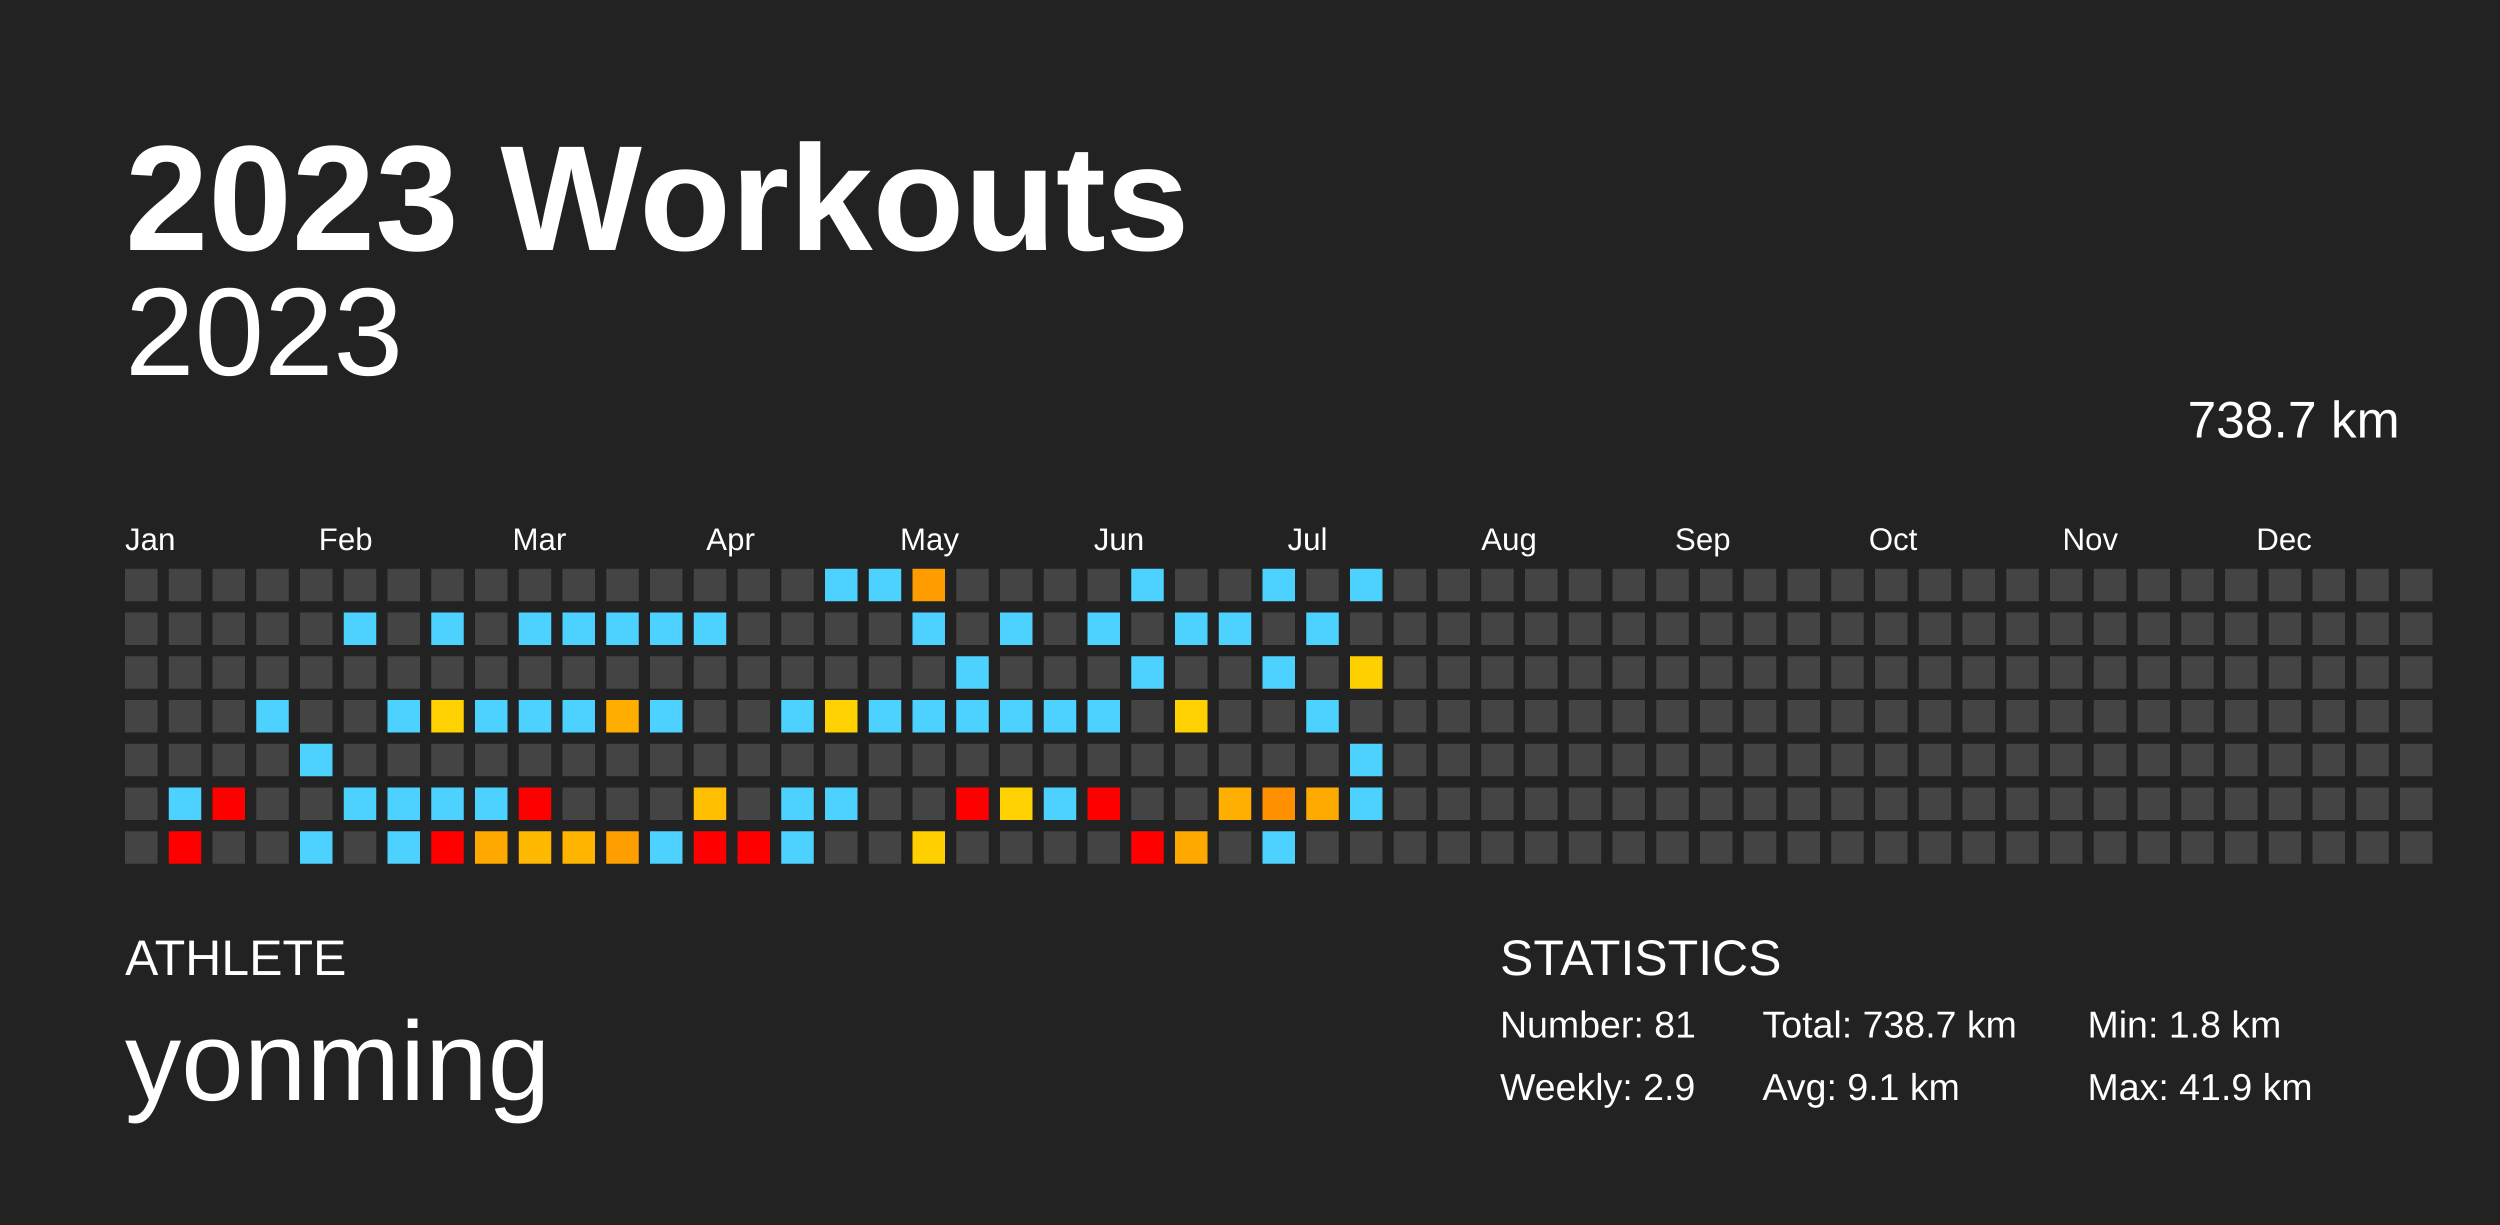
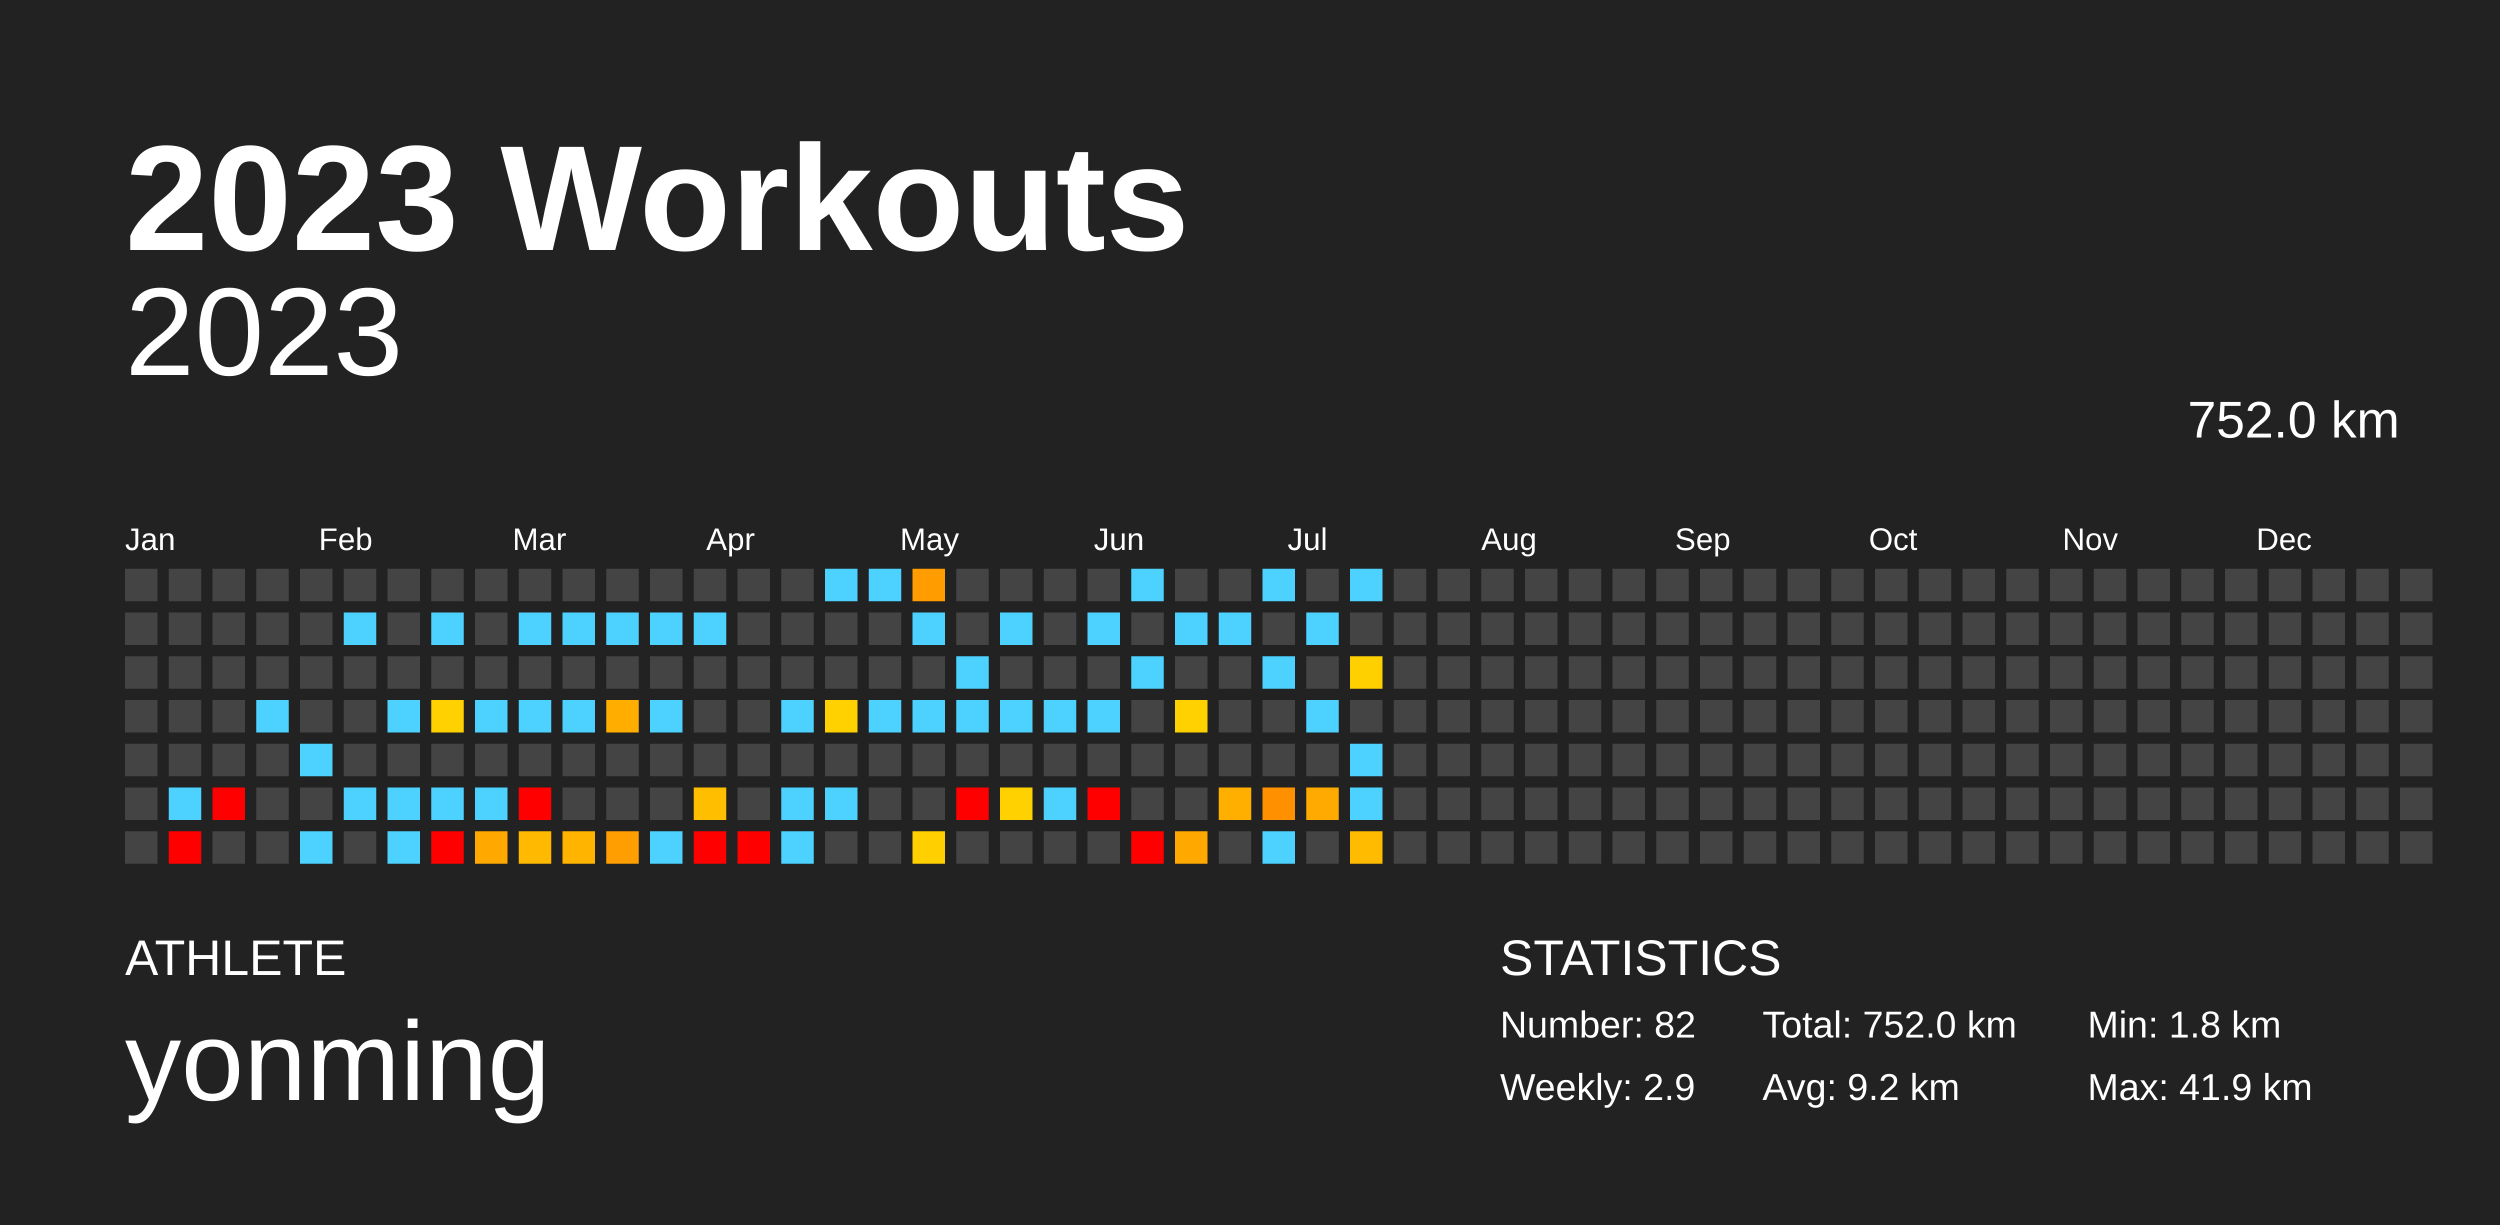
<svg xmlns="http://www.w3.org/2000/svg" baseProfile="full" height="98mm" version="1.1" viewBox="0,0,200,98" width="200mm">
  <defs />
  <rect fill="#222222" height="98" width="200" x="0" y="0" />
  <text fill="#FFFFFF" style="font-size:12px; font-family:Arial; font-weight:bold;" x="10" y="20">2023 Workouts</text>
  <text fill="#FFFFFF" style="font-size:4px; font-family:Arial" x="10" y="78">ATHLETE</text>
  <text fill="#FFFFFF" style="font-size:9px; font-family:Arial" x="10" y="88">yonming</text>
  <text fill="#FFFFFF" style="font-size:4px; font-family:Arial" x="120" y="78">STATISTICS</text>
-   <text fill="#FFFFFF" style="font-size:3px; font-family:Arial" x="120" y="83">Number: 81</text>
+   <text fill="#FFFFFF" style="font-size:3px; font-family:Arial" x="120" y="83">Number: 82</text>
  <text fill="#FFFFFF" style="font-size:3px; font-family:Arial" x="120" y="88">Weekly: 2.9</text>
-   <text fill="#FFFFFF" style="font-size:3px; font-family:Arial" x="141" y="83">Total: 738.7 km</text>
-   <text fill="#FFFFFF" style="font-size:3px; font-family:Arial" x="141" y="88">Avg: 9.1 km</text>
+   <text fill="#FFFFFF" style="font-size:3px; font-family:Arial" x="141" y="83">Total: 752.0 km</text>
+   <text fill="#FFFFFF" style="font-size:3px; font-family:Arial" x="141" y="88">Avg: 9.2 km</text>
  <text fill="#FFFFFF" style="font-size:3px; font-family:Arial" x="167" y="83">Min: 1.8 km</text>
  <text fill="#FFFFFF" style="font-size:3px; font-family:Arial" x="167" y="88">Max: 41.9 km</text>
  <text alignment-baseline="hanging" fill="#FFFFFF" style="font-size:10.0px; font-family:Arial;" x="10" y="30">2023</text>
-   <text alignment-baseline="hanging" fill="#FFFFFF" style="font-size:4.125px; font-family:Arial;" x="175" y="35">738.7 km</text>
+   <text alignment-baseline="hanging" fill="#FFFFFF" style="font-size:4.125px; font-family:Arial;" x="175" y="35">752.0 km</text>
  <text fill="#FFFFFF" style="font-size:2.5px; font-family:Arial" x="10.0" y="44">Jan</text>
  <text fill="#FFFFFF" style="font-size:2.5px; font-family:Arial" x="25.5" y="44">Feb</text>
  <text fill="#FFFFFF" style="font-size:2.5px; font-family:Arial" x="41.0" y="44">Mar</text>
  <text fill="#FFFFFF" style="font-size:2.5px; font-family:Arial" x="56.5" y="44">Apr</text>
  <text fill="#FFFFFF" style="font-size:2.5px; font-family:Arial" x="72.0" y="44">May</text>
  <text fill="#FFFFFF" style="font-size:2.5px; font-family:Arial" x="87.5" y="44">Jun</text>
  <text fill="#FFFFFF" style="font-size:2.5px; font-family:Arial" x="103.0" y="44">Jul</text>
  <text fill="#FFFFFF" style="font-size:2.5px; font-family:Arial" x="118.5" y="44">Aug</text>
  <text fill="#FFFFFF" style="font-size:2.5px; font-family:Arial" x="134.0" y="44">Sep</text>
  <text fill="#FFFFFF" style="font-size:2.5px; font-family:Arial" x="149.5" y="44">Oct</text>
  <text fill="#FFFFFF" style="font-size:2.5px; font-family:Arial" x="165.0" y="44">Nov</text>
  <text fill="#FFFFFF" style="font-size:2.5px; font-family:Arial" x="180.5" y="44">Dec</text>
  <rect fill="#444444" height="2.6" width="2.6" x="10.0" y="45.5" />
  <rect fill="#444444" height="2.6" width="2.6" x="10.0" y="49.0" />
  <rect fill="#444444" height="2.6" width="2.6" x="10.0" y="52.5" />
  <rect fill="#444444" height="2.6" width="2.6" x="10.0" y="56.0" />
  <rect fill="#444444" height="2.6" width="2.6" x="10.0" y="59.5" />
  <rect fill="#444444" height="2.6" width="2.6" x="10.0" y="63.0" />
  <rect fill="#444444" height="2.6" width="2.6" x="10.0" y="66.5" />
  <rect fill="#444444" height="2.6" width="2.6" x="13.5" y="45.5" />
  <rect fill="#444444" height="2.6" width="2.6" x="13.5" y="49.0" />
  <rect fill="#444444" height="2.6" width="2.6" x="13.5" y="52.5" />
  <rect fill="#444444" height="2.6" width="2.6" x="13.5" y="56.0" />
  <rect fill="#444444" height="2.6" width="2.6" x="13.5" y="59.5" />
  <rect fill="#4dd2ff" height="2.6" width="2.6" x="13.5" y="63.0" />
  <rect fill="red" height="2.6" width="2.6" x="13.5" y="66.5" />
  <rect fill="#444444" height="2.6" width="2.6" x="17.0" y="45.5" />
  <rect fill="#444444" height="2.6" width="2.6" x="17.0" y="49.0" />
  <rect fill="#444444" height="2.6" width="2.6" x="17.0" y="52.5" />
  <rect fill="#444444" height="2.6" width="2.6" x="17.0" y="56.0" />
  <rect fill="#444444" height="2.6" width="2.6" x="17.0" y="59.5" />
  <rect fill="red" height="2.6" width="2.6" x="17.0" y="63.0" />
  <rect fill="#444444" height="2.6" width="2.6" x="17.0" y="66.5" />
  <rect fill="#444444" height="2.6" width="2.6" x="20.5" y="45.5" />
  <rect fill="#444444" height="2.6" width="2.6" x="20.5" y="49.0" />
  <rect fill="#444444" height="2.6" width="2.6" x="20.5" y="52.5" />
  <rect fill="#4dd2ff" height="2.6" width="2.6" x="20.5" y="56.0" />
  <rect fill="#444444" height="2.6" width="2.6" x="20.5" y="59.5" />
  <rect fill="#444444" height="2.6" width="2.6" x="20.5" y="63.0" />
  <rect fill="#444444" height="2.6" width="2.6" x="20.5" y="66.5" />
  <rect fill="#444444" height="2.6" width="2.6" x="24.0" y="45.5" />
  <rect fill="#444444" height="2.6" width="2.6" x="24.0" y="49.0" />
  <rect fill="#444444" height="2.6" width="2.6" x="24.0" y="52.5" />
  <rect fill="#444444" height="2.6" width="2.6" x="24.0" y="56.0" />
  <rect fill="#4dd2ff" height="2.6" width="2.6" x="24.0" y="59.5" />
  <rect fill="#444444" height="2.6" width="2.6" x="24.0" y="63.0" />
  <rect fill="#4dd2ff" height="2.6" width="2.6" x="24.0" y="66.5" />
  <rect fill="#444444" height="2.6" width="2.6" x="27.5" y="45.5" />
  <rect fill="#4dd2ff" height="2.6" width="2.6" x="27.5" y="49.0" />
  <rect fill="#444444" height="2.6" width="2.6" x="27.5" y="52.5" />
  <rect fill="#444444" height="2.6" width="2.6" x="27.5" y="56.0" />
  <rect fill="#444444" height="2.6" width="2.6" x="27.5" y="59.5" />
  <rect fill="#4dd2ff" height="2.6" width="2.6" x="27.5" y="63.0" />
  <rect fill="#444444" height="2.6" width="2.6" x="27.5" y="66.5" />
  <rect fill="#444444" height="2.6" width="2.6" x="31.0" y="45.5" />
  <rect fill="#444444" height="2.6" width="2.6" x="31.0" y="49.0" />
  <rect fill="#444444" height="2.6" width="2.6" x="31.0" y="52.5" />
  <rect fill="#4dd2ff" height="2.6" width="2.6" x="31.0" y="56.0" />
  <rect fill="#444444" height="2.6" width="2.6" x="31.0" y="59.5" />
  <rect fill="#4dd2ff" height="2.6" width="2.6" x="31.0" y="63.0" />
  <rect fill="#4dd2ff" height="2.6" width="2.6" x="31.0" y="66.5" />
  <rect fill="#444444" height="2.6" width="2.6" x="34.5" y="45.5" />
  <rect fill="#4dd2ff" height="2.6" width="2.6" x="34.5" y="49.0" />
  <rect fill="#444444" height="2.6" width="2.6" x="34.5" y="52.5" />
  <rect fill="#ffd100" height="2.6" width="2.6" x="34.5" y="56.0" />
  <rect fill="#444444" height="2.6" width="2.6" x="34.5" y="59.5" />
  <rect fill="#4dd2ff" height="2.6" width="2.6" x="34.5" y="63.0" />
  <rect fill="red" height="2.6" width="2.6" x="34.5" y="66.5" />
  <rect fill="#444444" height="2.6" width="2.6" x="38.0" y="45.5" />
  <rect fill="#444444" height="2.6" width="2.6" x="38.0" y="49.0" />
  <rect fill="#444444" height="2.6" width="2.6" x="38.0" y="52.5" />
  <rect fill="#4dd2ff" height="2.6" width="2.6" x="38.0" y="56.0" />
  <rect fill="#444444" height="2.6" width="2.6" x="38.0" y="59.5" />
  <rect fill="#4dd2ff" height="2.6" width="2.6" x="38.0" y="63.0" />
  <rect fill="#ffa900" height="2.6" width="2.6" x="38.0" y="66.5" />
  <rect fill="#444444" height="2.6" width="2.6" x="41.5" y="45.5" />
  <rect fill="#4dd2ff" height="2.6" width="2.6" x="41.5" y="49.0" />
  <rect fill="#444444" height="2.6" width="2.6" x="41.5" y="52.5" />
  <rect fill="#4dd2ff" height="2.6" width="2.6" x="41.5" y="56.0" />
  <rect fill="#444444" height="2.6" width="2.6" x="41.5" y="59.5" />
  <rect fill="red" height="2.6" width="2.6" x="41.5" y="63.0" />
  <rect fill="#ffb900" height="2.6" width="2.6" x="41.5" y="66.5" />
  <rect fill="#444444" height="2.6" width="2.6" x="45.0" y="45.5" />
  <rect fill="#4dd2ff" height="2.6" width="2.6" x="45.0" y="49.0" />
  <rect fill="#444444" height="2.6" width="2.6" x="45.0" y="52.5" />
  <rect fill="#4dd2ff" height="2.6" width="2.6" x="45.0" y="56.0" />
  <rect fill="#444444" height="2.6" width="2.6" x="45.0" y="59.5" />
  <rect fill="#444444" height="2.6" width="2.6" x="45.0" y="63.0" />
  <rect fill="#ffb400" height="2.6" width="2.6" x="45.0" y="66.5" />
  <rect fill="#444444" height="2.6" width="2.6" x="48.5" y="45.5" />
  <rect fill="#4dd2ff" height="2.6" width="2.6" x="48.5" y="49.0" />
  <rect fill="#444444" height="2.6" width="2.6" x="48.5" y="52.5" />
  <rect fill="#ffae00" height="2.6" width="2.6" x="48.5" y="56.0" />
  <rect fill="#444444" height="2.6" width="2.6" x="48.5" y="59.5" />
  <rect fill="#444444" height="2.6" width="2.6" x="48.5" y="63.0" />
  <rect fill="#ff9e00" height="2.6" width="2.6" x="48.5" y="66.5" />
  <rect fill="#444444" height="2.6" width="2.6" x="52.0" y="45.5" />
  <rect fill="#4dd2ff" height="2.6" width="2.6" x="52.0" y="49.0" />
  <rect fill="#444444" height="2.6" width="2.6" x="52.0" y="52.5" />
  <rect fill="#4dd2ff" height="2.6" width="2.6" x="52.0" y="56.0" />
  <rect fill="#444444" height="2.6" width="2.6" x="52.0" y="59.5" />
  <rect fill="#444444" height="2.6" width="2.6" x="52.0" y="63.0" />
  <rect fill="#4dd2ff" height="2.6" width="2.6" x="52.0" y="66.5" />
  <rect fill="#444444" height="2.6" width="2.6" x="55.5" y="45.5" />
  <rect fill="#4dd2ff" height="2.6" width="2.6" x="55.5" y="49.0" />
  <rect fill="#444444" height="2.6" width="2.6" x="55.5" y="52.5" />
  <rect fill="#444444" height="2.6" width="2.6" x="55.5" y="56.0" />
  <rect fill="#444444" height="2.6" width="2.6" x="55.5" y="59.5" />
  <rect fill="#ffbf00" height="2.6" width="2.6" x="55.5" y="63.0" />
  <rect fill="red" height="2.6" width="2.6" x="55.5" y="66.5" />
  <rect fill="#444444" height="2.6" width="2.6" x="59.0" y="45.5" />
  <rect fill="#444444" height="2.6" width="2.6" x="59.0" y="49.0" />
  <rect fill="#444444" height="2.6" width="2.6" x="59.0" y="52.5" />
  <rect fill="#444444" height="2.6" width="2.6" x="59.0" y="56.0" />
  <rect fill="#444444" height="2.6" width="2.6" x="59.0" y="59.5" />
  <rect fill="#444444" height="2.6" width="2.6" x="59.0" y="63.0" />
  <rect fill="red" height="2.6" width="2.6" x="59.0" y="66.5" />
  <rect fill="#444444" height="2.6" width="2.6" x="62.5" y="45.5" />
  <rect fill="#444444" height="2.6" width="2.6" x="62.5" y="49.0" />
  <rect fill="#444444" height="2.6" width="2.6" x="62.5" y="52.5" />
  <rect fill="#4dd2ff" height="2.6" width="2.6" x="62.5" y="56.0" />
  <rect fill="#444444" height="2.6" width="2.6" x="62.5" y="59.5" />
  <rect fill="#4dd2ff" height="2.6" width="2.6" x="62.5" y="63.0" />
  <rect fill="#4dd2ff" height="2.6" width="2.6" x="62.5" y="66.5" />
  <rect fill="#4dd2ff" height="2.6" width="2.6" x="66.0" y="45.5" />
  <rect fill="#444444" height="2.6" width="2.6" x="66.0" y="49.0" />
  <rect fill="#444444" height="2.6" width="2.6" x="66.0" y="52.5" />
  <rect fill="#ffd100" height="2.6" width="2.6" x="66.0" y="56.0" />
  <rect fill="#444444" height="2.6" width="2.6" x="66.0" y="59.5" />
  <rect fill="#4dd2ff" height="2.6" width="2.6" x="66.0" y="63.0" />
  <rect fill="#444444" height="2.6" width="2.6" x="66.0" y="66.5" />
  <rect fill="#4dd2ff" height="2.6" width="2.6" x="69.5" y="45.5" />
  <rect fill="#444444" height="2.6" width="2.6" x="69.5" y="49.0" />
  <rect fill="#444444" height="2.6" width="2.6" x="69.5" y="52.5" />
  <rect fill="#4dd2ff" height="2.6" width="2.6" x="69.5" y="56.0" />
  <rect fill="#444444" height="2.6" width="2.6" x="69.5" y="59.5" />
  <rect fill="#444444" height="2.6" width="2.6" x="69.5" y="63.0" />
  <rect fill="#444444" height="2.6" width="2.6" x="69.5" y="66.5" />
  <rect fill="#ff9c00" height="2.6" width="2.6" x="73.0" y="45.5" />
  <rect fill="#4dd2ff" height="2.6" width="2.6" x="73.0" y="49.0" />
  <rect fill="#444444" height="2.6" width="2.6" x="73.0" y="52.5" />
  <rect fill="#4dd2ff" height="2.6" width="2.6" x="73.0" y="56.0" />
  <rect fill="#444444" height="2.6" width="2.6" x="73.0" y="59.5" />
  <rect fill="#444444" height="2.6" width="2.6" x="73.0" y="63.0" />
  <rect fill="#ffcf00" height="2.6" width="2.6" x="73.0" y="66.5" />
  <rect fill="#444444" height="2.6" width="2.6" x="76.5" y="45.5" />
  <rect fill="#444444" height="2.6" width="2.6" x="76.5" y="49.0" />
  <rect fill="#4dd2ff" height="2.6" width="2.6" x="76.5" y="52.5" />
  <rect fill="#4dd2ff" height="2.6" width="2.6" x="76.5" y="56.0" />
  <rect fill="#444444" height="2.6" width="2.6" x="76.5" y="59.5" />
  <rect fill="red" height="2.6" width="2.6" x="76.5" y="63.0" />
  <rect fill="#444444" height="2.6" width="2.6" x="76.5" y="66.5" />
  <rect fill="#444444" height="2.6" width="2.6" x="80.0" y="45.5" />
  <rect fill="#4dd2ff" height="2.6" width="2.6" x="80.0" y="49.0" />
  <rect fill="#444444" height="2.6" width="2.6" x="80.0" y="52.5" />
  <rect fill="#4dd2ff" height="2.6" width="2.6" x="80.0" y="56.0" />
  <rect fill="#444444" height="2.6" width="2.6" x="80.0" y="59.5" />
  <rect fill="#ffd100" height="2.6" width="2.6" x="80.0" y="63.0" />
  <rect fill="#444444" height="2.6" width="2.6" x="80.0" y="66.5" />
  <rect fill="#444444" height="2.6" width="2.6" x="83.5" y="45.5" />
  <rect fill="#444444" height="2.6" width="2.6" x="83.5" y="49.0" />
  <rect fill="#444444" height="2.6" width="2.6" x="83.5" y="52.5" />
  <rect fill="#4dd2ff" height="2.6" width="2.6" x="83.5" y="56.0" />
  <rect fill="#444444" height="2.6" width="2.6" x="83.5" y="59.5" />
  <rect fill="#4dd2ff" height="2.6" width="2.6" x="83.5" y="63.0" />
  <rect fill="#444444" height="2.6" width="2.6" x="83.5" y="66.5" />
  <rect fill="#444444" height="2.6" width="2.6" x="87.0" y="45.5" />
  <rect fill="#4dd2ff" height="2.6" width="2.6" x="87.0" y="49.0" />
  <rect fill="#444444" height="2.6" width="2.6" x="87.0" y="52.5" />
  <rect fill="#4dd2ff" height="2.6" width="2.6" x="87.0" y="56.0" />
  <rect fill="#444444" height="2.6" width="2.6" x="87.0" y="59.5" />
  <rect fill="red" height="2.6" width="2.6" x="87.0" y="63.0" />
  <rect fill="#444444" height="2.6" width="2.6" x="87.0" y="66.5" />
  <rect fill="#4dd2ff" height="2.6" width="2.6" x="90.5" y="45.5" />
  <rect fill="#444444" height="2.6" width="2.6" x="90.5" y="49.0" />
  <rect fill="#4dd2ff" height="2.6" width="2.6" x="90.5" y="52.5" />
  <rect fill="#444444" height="2.6" width="2.6" x="90.5" y="56.0" />
  <rect fill="#444444" height="2.6" width="2.6" x="90.5" y="59.5" />
  <rect fill="#444444" height="2.6" width="2.6" x="90.5" y="63.0" />
  <rect fill="red" height="2.6" width="2.6" x="90.5" y="66.5" />
  <rect fill="#444444" height="2.6" width="2.6" x="94.0" y="45.5" />
  <rect fill="#4dd2ff" height="2.6" width="2.6" x="94.0" y="49.0" />
  <rect fill="#444444" height="2.6" width="2.6" x="94.0" y="52.5" />
  <rect fill="#ffd100" height="2.6" width="2.6" x="94.0" y="56.0" />
  <rect fill="#444444" height="2.6" width="2.6" x="94.0" y="59.5" />
  <rect fill="#444444" height="2.6" width="2.6" x="94.0" y="63.0" />
  <rect fill="#ffa900" height="2.6" width="2.6" x="94.0" y="66.5" />
  <rect fill="#444444" height="2.6" width="2.6" x="97.5" y="45.5" />
  <rect fill="#4dd2ff" height="2.6" width="2.6" x="97.5" y="49.0" />
  <rect fill="#444444" height="2.6" width="2.6" x="97.5" y="52.5" />
  <rect fill="#444444" height="2.6" width="2.6" x="97.5" y="56.0" />
  <rect fill="#444444" height="2.6" width="2.6" x="97.5" y="59.5" />
  <rect fill="#ffaf00" height="2.6" width="2.6" x="97.5" y="63.0" />
  <rect fill="#444444" height="2.6" width="2.6" x="97.5" y="66.5" />
  <rect fill="#4dd2ff" height="2.6" width="2.6" x="101.0" y="45.5" />
  <rect fill="#444444" height="2.6" width="2.6" x="101.0" y="49.0" />
  <rect fill="#4dd2ff" height="2.6" width="2.6" x="101.0" y="52.5" />
  <rect fill="#444444" height="2.6" width="2.6" x="101.0" y="56.0" />
  <rect fill="#444444" height="2.6" width="2.6" x="101.0" y="59.5" />
  <rect fill="#ff9100" height="2.6" width="2.6" x="101.0" y="63.0" />
  <rect fill="#4dd2ff" height="2.6" width="2.6" x="101.0" y="66.5" />
  <rect fill="#444444" height="2.6" width="2.6" x="104.5" y="45.5" />
  <rect fill="#4dd2ff" height="2.6" width="2.6" x="104.5" y="49.0" />
  <rect fill="#444444" height="2.6" width="2.6" x="104.5" y="52.5" />
  <rect fill="#4dd2ff" height="2.6" width="2.6" x="104.5" y="56.0" />
  <rect fill="#444444" height="2.6" width="2.6" x="104.5" y="59.5" />
  <rect fill="#ffaa00" height="2.6" width="2.6" x="104.5" y="63.0" />
  <rect fill="#444444" height="2.6" width="2.6" x="104.5" y="66.5" />
  <rect fill="#4dd2ff" height="2.6" width="2.6" x="108.0" y="45.5" />
  <rect fill="#444444" height="2.6" width="2.6" x="108.0" y="49.0" />
  <rect fill="#ffd000" height="2.6" width="2.6" x="108.0" y="52.5" />
  <rect fill="#444444" height="2.6" width="2.6" x="108.0" y="56.0" />
  <rect fill="#4dd2ff" height="2.6" width="2.6" x="108.0" y="59.5" />
  <rect fill="#4dd2ff" height="2.6" width="2.6" x="108.0" y="63.0" />
-   <rect fill="#444444" height="2.6" width="2.6" x="108.0" y="66.5" />
+   <rect fill="#ffbb00" height="2.6" width="2.6" x="108.0" y="66.5" />
  <rect fill="#444444" height="2.6" width="2.6" x="111.5" y="45.5" />
  <rect fill="#444444" height="2.6" width="2.6" x="111.5" y="49.0" />
  <rect fill="#444444" height="2.6" width="2.6" x="111.5" y="52.5" />
  <rect fill="#444444" height="2.6" width="2.6" x="111.5" y="56.0" />
  <rect fill="#444444" height="2.6" width="2.6" x="111.5" y="59.5" />
  <rect fill="#444444" height="2.6" width="2.6" x="111.5" y="63.0" />
  <rect fill="#444444" height="2.6" width="2.6" x="111.5" y="66.5" />
  <rect fill="#444444" height="2.6" width="2.6" x="115.0" y="45.5" />
  <rect fill="#444444" height="2.6" width="2.6" x="115.0" y="49.0" />
  <rect fill="#444444" height="2.6" width="2.6" x="115.0" y="52.5" />
  <rect fill="#444444" height="2.6" width="2.6" x="115.0" y="56.0" />
  <rect fill="#444444" height="2.6" width="2.6" x="115.0" y="59.5" />
  <rect fill="#444444" height="2.6" width="2.6" x="115.0" y="63.0" />
  <rect fill="#444444" height="2.6" width="2.6" x="115.0" y="66.5" />
  <rect fill="#444444" height="2.6" width="2.6" x="118.5" y="45.5" />
  <rect fill="#444444" height="2.6" width="2.6" x="118.5" y="49.0" />
  <rect fill="#444444" height="2.6" width="2.6" x="118.5" y="52.5" />
  <rect fill="#444444" height="2.6" width="2.6" x="118.5" y="56.0" />
  <rect fill="#444444" height="2.6" width="2.6" x="118.5" y="59.5" />
  <rect fill="#444444" height="2.6" width="2.6" x="118.5" y="63.0" />
  <rect fill="#444444" height="2.6" width="2.6" x="118.5" y="66.5" />
  <rect fill="#444444" height="2.6" width="2.6" x="122.0" y="45.5" />
  <rect fill="#444444" height="2.6" width="2.6" x="122.0" y="49.0" />
  <rect fill="#444444" height="2.6" width="2.6" x="122.0" y="52.5" />
  <rect fill="#444444" height="2.6" width="2.6" x="122.0" y="56.0" />
  <rect fill="#444444" height="2.6" width="2.6" x="122.0" y="59.5" />
  <rect fill="#444444" height="2.6" width="2.6" x="122.0" y="63.0" />
  <rect fill="#444444" height="2.6" width="2.6" x="122.0" y="66.5" />
  <rect fill="#444444" height="2.6" width="2.6" x="125.5" y="45.5" />
  <rect fill="#444444" height="2.6" width="2.6" x="125.5" y="49.0" />
  <rect fill="#444444" height="2.6" width="2.6" x="125.5" y="52.5" />
  <rect fill="#444444" height="2.6" width="2.6" x="125.5" y="56.0" />
  <rect fill="#444444" height="2.6" width="2.6" x="125.5" y="59.5" />
  <rect fill="#444444" height="2.6" width="2.6" x="125.5" y="63.0" />
  <rect fill="#444444" height="2.6" width="2.6" x="125.5" y="66.5" />
  <rect fill="#444444" height="2.6" width="2.6" x="129.0" y="45.5" />
  <rect fill="#444444" height="2.6" width="2.6" x="129.0" y="49.0" />
  <rect fill="#444444" height="2.6" width="2.6" x="129.0" y="52.5" />
  <rect fill="#444444" height="2.6" width="2.6" x="129.0" y="56.0" />
  <rect fill="#444444" height="2.6" width="2.6" x="129.0" y="59.5" />
  <rect fill="#444444" height="2.6" width="2.6" x="129.0" y="63.0" />
  <rect fill="#444444" height="2.6" width="2.6" x="129.0" y="66.5" />
  <rect fill="#444444" height="2.6" width="2.6" x="132.5" y="45.5" />
  <rect fill="#444444" height="2.6" width="2.6" x="132.5" y="49.0" />
  <rect fill="#444444" height="2.6" width="2.6" x="132.5" y="52.5" />
  <rect fill="#444444" height="2.6" width="2.6" x="132.5" y="56.0" />
  <rect fill="#444444" height="2.6" width="2.6" x="132.5" y="59.5" />
  <rect fill="#444444" height="2.6" width="2.6" x="132.5" y="63.0" />
  <rect fill="#444444" height="2.6" width="2.6" x="132.5" y="66.5" />
  <rect fill="#444444" height="2.6" width="2.6" x="136.0" y="45.5" />
  <rect fill="#444444" height="2.6" width="2.6" x="136.0" y="49.0" />
  <rect fill="#444444" height="2.6" width="2.6" x="136.0" y="52.5" />
  <rect fill="#444444" height="2.6" width="2.6" x="136.0" y="56.0" />
  <rect fill="#444444" height="2.6" width="2.6" x="136.0" y="59.5" />
  <rect fill="#444444" height="2.6" width="2.6" x="136.0" y="63.0" />
  <rect fill="#444444" height="2.6" width="2.6" x="136.0" y="66.5" />
  <rect fill="#444444" height="2.6" width="2.6" x="139.5" y="45.5" />
  <rect fill="#444444" height="2.6" width="2.6" x="139.5" y="49.0" />
  <rect fill="#444444" height="2.6" width="2.6" x="139.5" y="52.5" />
  <rect fill="#444444" height="2.6" width="2.6" x="139.5" y="56.0" />
  <rect fill="#444444" height="2.6" width="2.6" x="139.5" y="59.5" />
  <rect fill="#444444" height="2.6" width="2.6" x="139.5" y="63.0" />
  <rect fill="#444444" height="2.6" width="2.6" x="139.5" y="66.5" />
  <rect fill="#444444" height="2.6" width="2.6" x="143.0" y="45.5" />
  <rect fill="#444444" height="2.6" width="2.6" x="143.0" y="49.0" />
  <rect fill="#444444" height="2.6" width="2.6" x="143.0" y="52.5" />
  <rect fill="#444444" height="2.6" width="2.6" x="143.0" y="56.0" />
  <rect fill="#444444" height="2.6" width="2.6" x="143.0" y="59.5" />
  <rect fill="#444444" height="2.6" width="2.6" x="143.0" y="63.0" />
  <rect fill="#444444" height="2.6" width="2.6" x="143.0" y="66.5" />
  <rect fill="#444444" height="2.6" width="2.6" x="146.5" y="45.5" />
  <rect fill="#444444" height="2.6" width="2.6" x="146.5" y="49.0" />
  <rect fill="#444444" height="2.6" width="2.6" x="146.5" y="52.5" />
  <rect fill="#444444" height="2.6" width="2.6" x="146.5" y="56.0" />
  <rect fill="#444444" height="2.6" width="2.6" x="146.5" y="59.5" />
  <rect fill="#444444" height="2.6" width="2.6" x="146.5" y="63.0" />
  <rect fill="#444444" height="2.6" width="2.6" x="146.5" y="66.5" />
  <rect fill="#444444" height="2.6" width="2.6" x="150.0" y="45.5" />
  <rect fill="#444444" height="2.6" width="2.6" x="150.0" y="49.0" />
  <rect fill="#444444" height="2.6" width="2.6" x="150.0" y="52.5" />
  <rect fill="#444444" height="2.6" width="2.6" x="150.0" y="56.0" />
  <rect fill="#444444" height="2.6" width="2.6" x="150.0" y="59.5" />
  <rect fill="#444444" height="2.6" width="2.6" x="150.0" y="63.0" />
  <rect fill="#444444" height="2.6" width="2.6" x="150.0" y="66.5" />
  <rect fill="#444444" height="2.6" width="2.6" x="153.5" y="45.5" />
  <rect fill="#444444" height="2.6" width="2.6" x="153.5" y="49.0" />
  <rect fill="#444444" height="2.6" width="2.6" x="153.5" y="52.5" />
  <rect fill="#444444" height="2.6" width="2.6" x="153.5" y="56.0" />
  <rect fill="#444444" height="2.6" width="2.6" x="153.5" y="59.5" />
  <rect fill="#444444" height="2.6" width="2.6" x="153.5" y="63.0" />
  <rect fill="#444444" height="2.6" width="2.6" x="153.5" y="66.5" />
  <rect fill="#444444" height="2.6" width="2.6" x="157.0" y="45.5" />
  <rect fill="#444444" height="2.6" width="2.6" x="157.0" y="49.0" />
  <rect fill="#444444" height="2.6" width="2.6" x="157.0" y="52.5" />
  <rect fill="#444444" height="2.6" width="2.6" x="157.0" y="56.0" />
  <rect fill="#444444" height="2.6" width="2.6" x="157.0" y="59.5" />
  <rect fill="#444444" height="2.6" width="2.6" x="157.0" y="63.0" />
  <rect fill="#444444" height="2.6" width="2.6" x="157.0" y="66.5" />
  <rect fill="#444444" height="2.6" width="2.6" x="160.5" y="45.5" />
  <rect fill="#444444" height="2.6" width="2.6" x="160.5" y="49.0" />
  <rect fill="#444444" height="2.6" width="2.6" x="160.5" y="52.5" />
  <rect fill="#444444" height="2.6" width="2.6" x="160.5" y="56.0" />
  <rect fill="#444444" height="2.6" width="2.6" x="160.5" y="59.5" />
  <rect fill="#444444" height="2.6" width="2.6" x="160.5" y="63.0" />
  <rect fill="#444444" height="2.6" width="2.6" x="160.5" y="66.5" />
  <rect fill="#444444" height="2.6" width="2.6" x="164.0" y="45.5" />
  <rect fill="#444444" height="2.6" width="2.6" x="164.0" y="49.0" />
  <rect fill="#444444" height="2.6" width="2.6" x="164.0" y="52.5" />
  <rect fill="#444444" height="2.6" width="2.6" x="164.0" y="56.0" />
  <rect fill="#444444" height="2.6" width="2.6" x="164.0" y="59.5" />
  <rect fill="#444444" height="2.6" width="2.6" x="164.0" y="63.0" />
  <rect fill="#444444" height="2.6" width="2.6" x="164.0" y="66.5" />
  <rect fill="#444444" height="2.6" width="2.6" x="167.5" y="45.5" />
  <rect fill="#444444" height="2.6" width="2.6" x="167.5" y="49.0" />
  <rect fill="#444444" height="2.6" width="2.6" x="167.5" y="52.5" />
  <rect fill="#444444" height="2.6" width="2.6" x="167.5" y="56.0" />
  <rect fill="#444444" height="2.6" width="2.6" x="167.5" y="59.5" />
  <rect fill="#444444" height="2.6" width="2.6" x="167.5" y="63.0" />
  <rect fill="#444444" height="2.6" width="2.6" x="167.5" y="66.5" />
  <rect fill="#444444" height="2.6" width="2.6" x="171.0" y="45.5" />
  <rect fill="#444444" height="2.6" width="2.6" x="171.0" y="49.0" />
  <rect fill="#444444" height="2.6" width="2.6" x="171.0" y="52.5" />
  <rect fill="#444444" height="2.6" width="2.6" x="171.0" y="56.0" />
  <rect fill="#444444" height="2.6" width="2.6" x="171.0" y="59.5" />
  <rect fill="#444444" height="2.6" width="2.6" x="171.0" y="63.0" />
  <rect fill="#444444" height="2.6" width="2.6" x="171.0" y="66.5" />
  <rect fill="#444444" height="2.6" width="2.6" x="174.5" y="45.5" />
  <rect fill="#444444" height="2.6" width="2.6" x="174.5" y="49.0" />
  <rect fill="#444444" height="2.6" width="2.6" x="174.5" y="52.5" />
  <rect fill="#444444" height="2.6" width="2.6" x="174.5" y="56.0" />
  <rect fill="#444444" height="2.6" width="2.6" x="174.5" y="59.5" />
  <rect fill="#444444" height="2.6" width="2.6" x="174.5" y="63.0" />
  <rect fill="#444444" height="2.6" width="2.6" x="174.5" y="66.5" />
  <rect fill="#444444" height="2.6" width="2.6" x="178.0" y="45.5" />
  <rect fill="#444444" height="2.6" width="2.6" x="178.0" y="49.0" />
  <rect fill="#444444" height="2.6" width="2.6" x="178.0" y="52.5" />
  <rect fill="#444444" height="2.6" width="2.6" x="178.0" y="56.0" />
  <rect fill="#444444" height="2.6" width="2.6" x="178.0" y="59.5" />
  <rect fill="#444444" height="2.6" width="2.6" x="178.0" y="63.0" />
  <rect fill="#444444" height="2.6" width="2.6" x="178.0" y="66.5" />
  <rect fill="#444444" height="2.6" width="2.6" x="181.5" y="45.5" />
  <rect fill="#444444" height="2.6" width="2.6" x="181.5" y="49.0" />
  <rect fill="#444444" height="2.6" width="2.6" x="181.5" y="52.5" />
  <rect fill="#444444" height="2.6" width="2.6" x="181.5" y="56.0" />
  <rect fill="#444444" height="2.6" width="2.6" x="181.5" y="59.5" />
  <rect fill="#444444" height="2.6" width="2.6" x="181.5" y="63.0" />
  <rect fill="#444444" height="2.6" width="2.6" x="181.5" y="66.5" />
  <rect fill="#444444" height="2.6" width="2.6" x="185.0" y="45.5" />
  <rect fill="#444444" height="2.6" width="2.6" x="185.0" y="49.0" />
  <rect fill="#444444" height="2.6" width="2.6" x="185.0" y="52.5" />
  <rect fill="#444444" height="2.6" width="2.6" x="185.0" y="56.0" />
  <rect fill="#444444" height="2.6" width="2.6" x="185.0" y="59.5" />
  <rect fill="#444444" height="2.6" width="2.6" x="185.0" y="63.0" />
  <rect fill="#444444" height="2.6" width="2.6" x="185.0" y="66.5" />
  <rect fill="#444444" height="2.6" width="2.6" x="188.5" y="45.5" />
  <rect fill="#444444" height="2.6" width="2.6" x="188.5" y="49.0" />
  <rect fill="#444444" height="2.6" width="2.6" x="188.5" y="52.5" />
  <rect fill="#444444" height="2.6" width="2.6" x="188.5" y="56.0" />
  <rect fill="#444444" height="2.6" width="2.6" x="188.5" y="59.5" />
  <rect fill="#444444" height="2.6" width="2.6" x="188.5" y="63.0" />
  <rect fill="#444444" height="2.6" width="2.6" x="188.5" y="66.5" />
  <rect fill="#444444" height="2.6" width="2.6" x="192.0" y="45.5" />
  <rect fill="#444444" height="2.6" width="2.6" x="192.0" y="49.0" />
  <rect fill="#444444" height="2.6" width="2.6" x="192.0" y="52.5" />
  <rect fill="#444444" height="2.6" width="2.6" x="192.0" y="56.0" />
  <rect fill="#444444" height="2.6" width="2.6" x="192.0" y="59.5" />
  <rect fill="#444444" height="2.6" width="2.6" x="192.0" y="63.0" />
  <rect fill="#444444" height="2.6" width="2.6" x="192.0" y="66.5" />
</svg>
